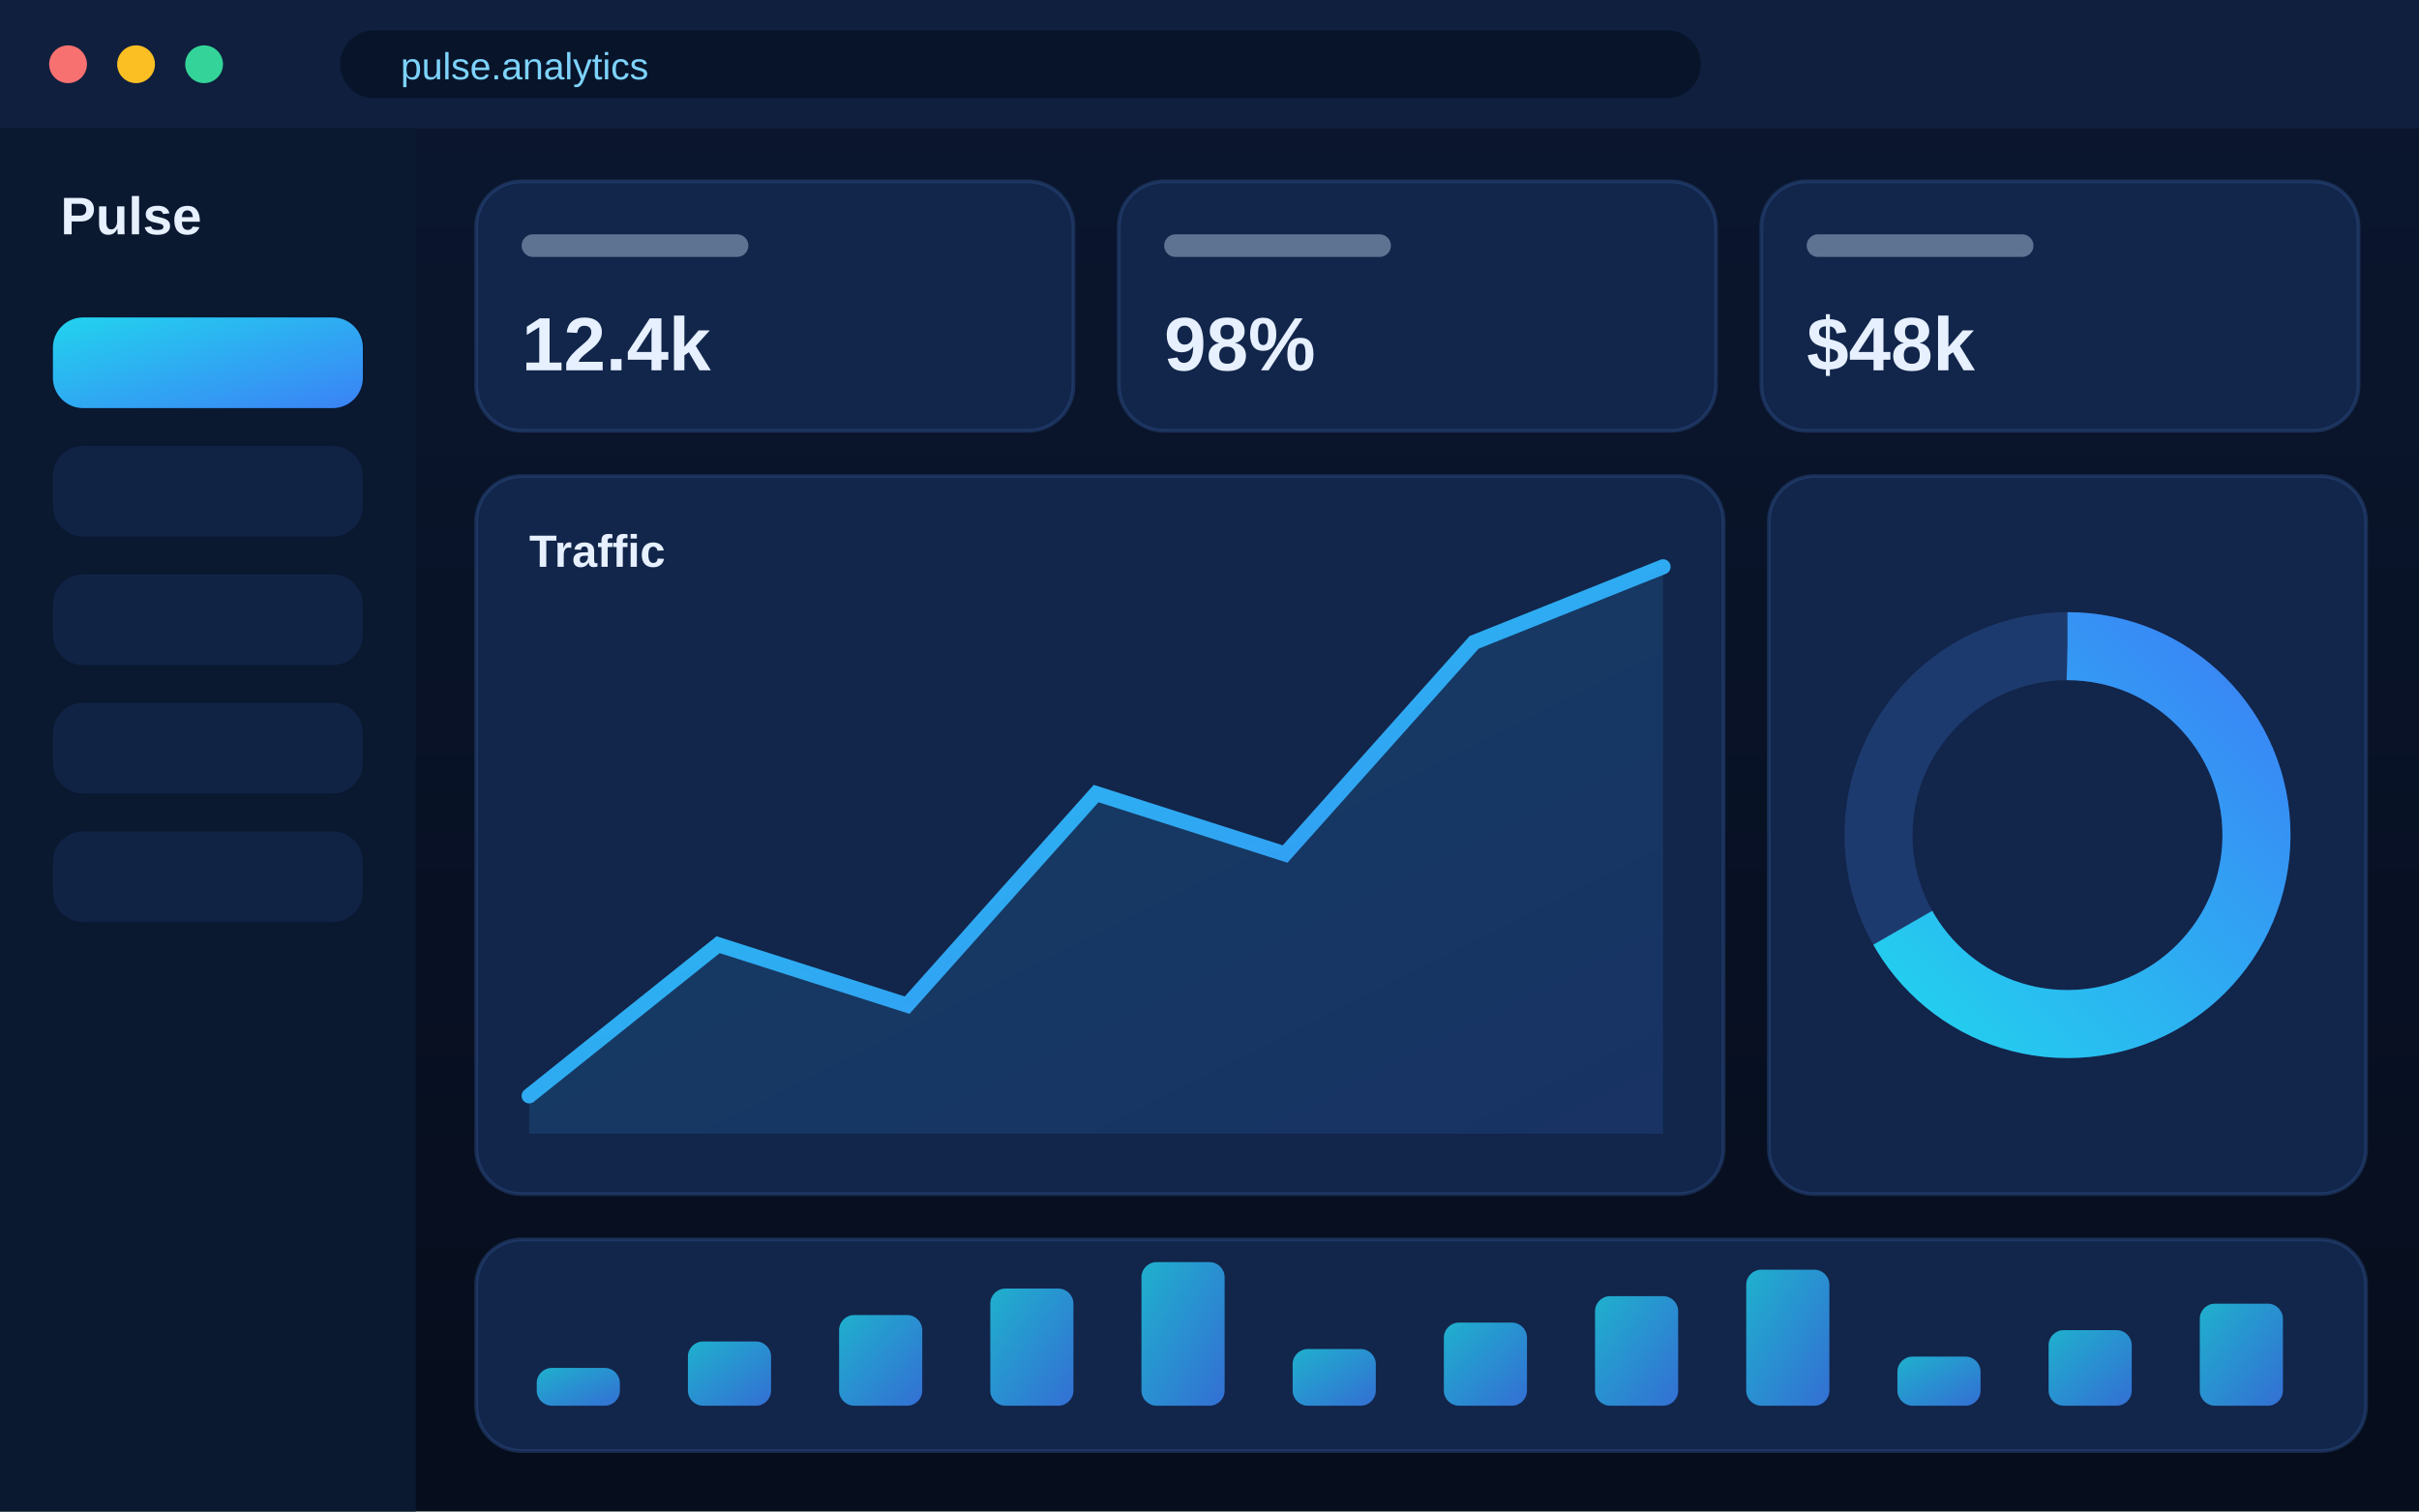
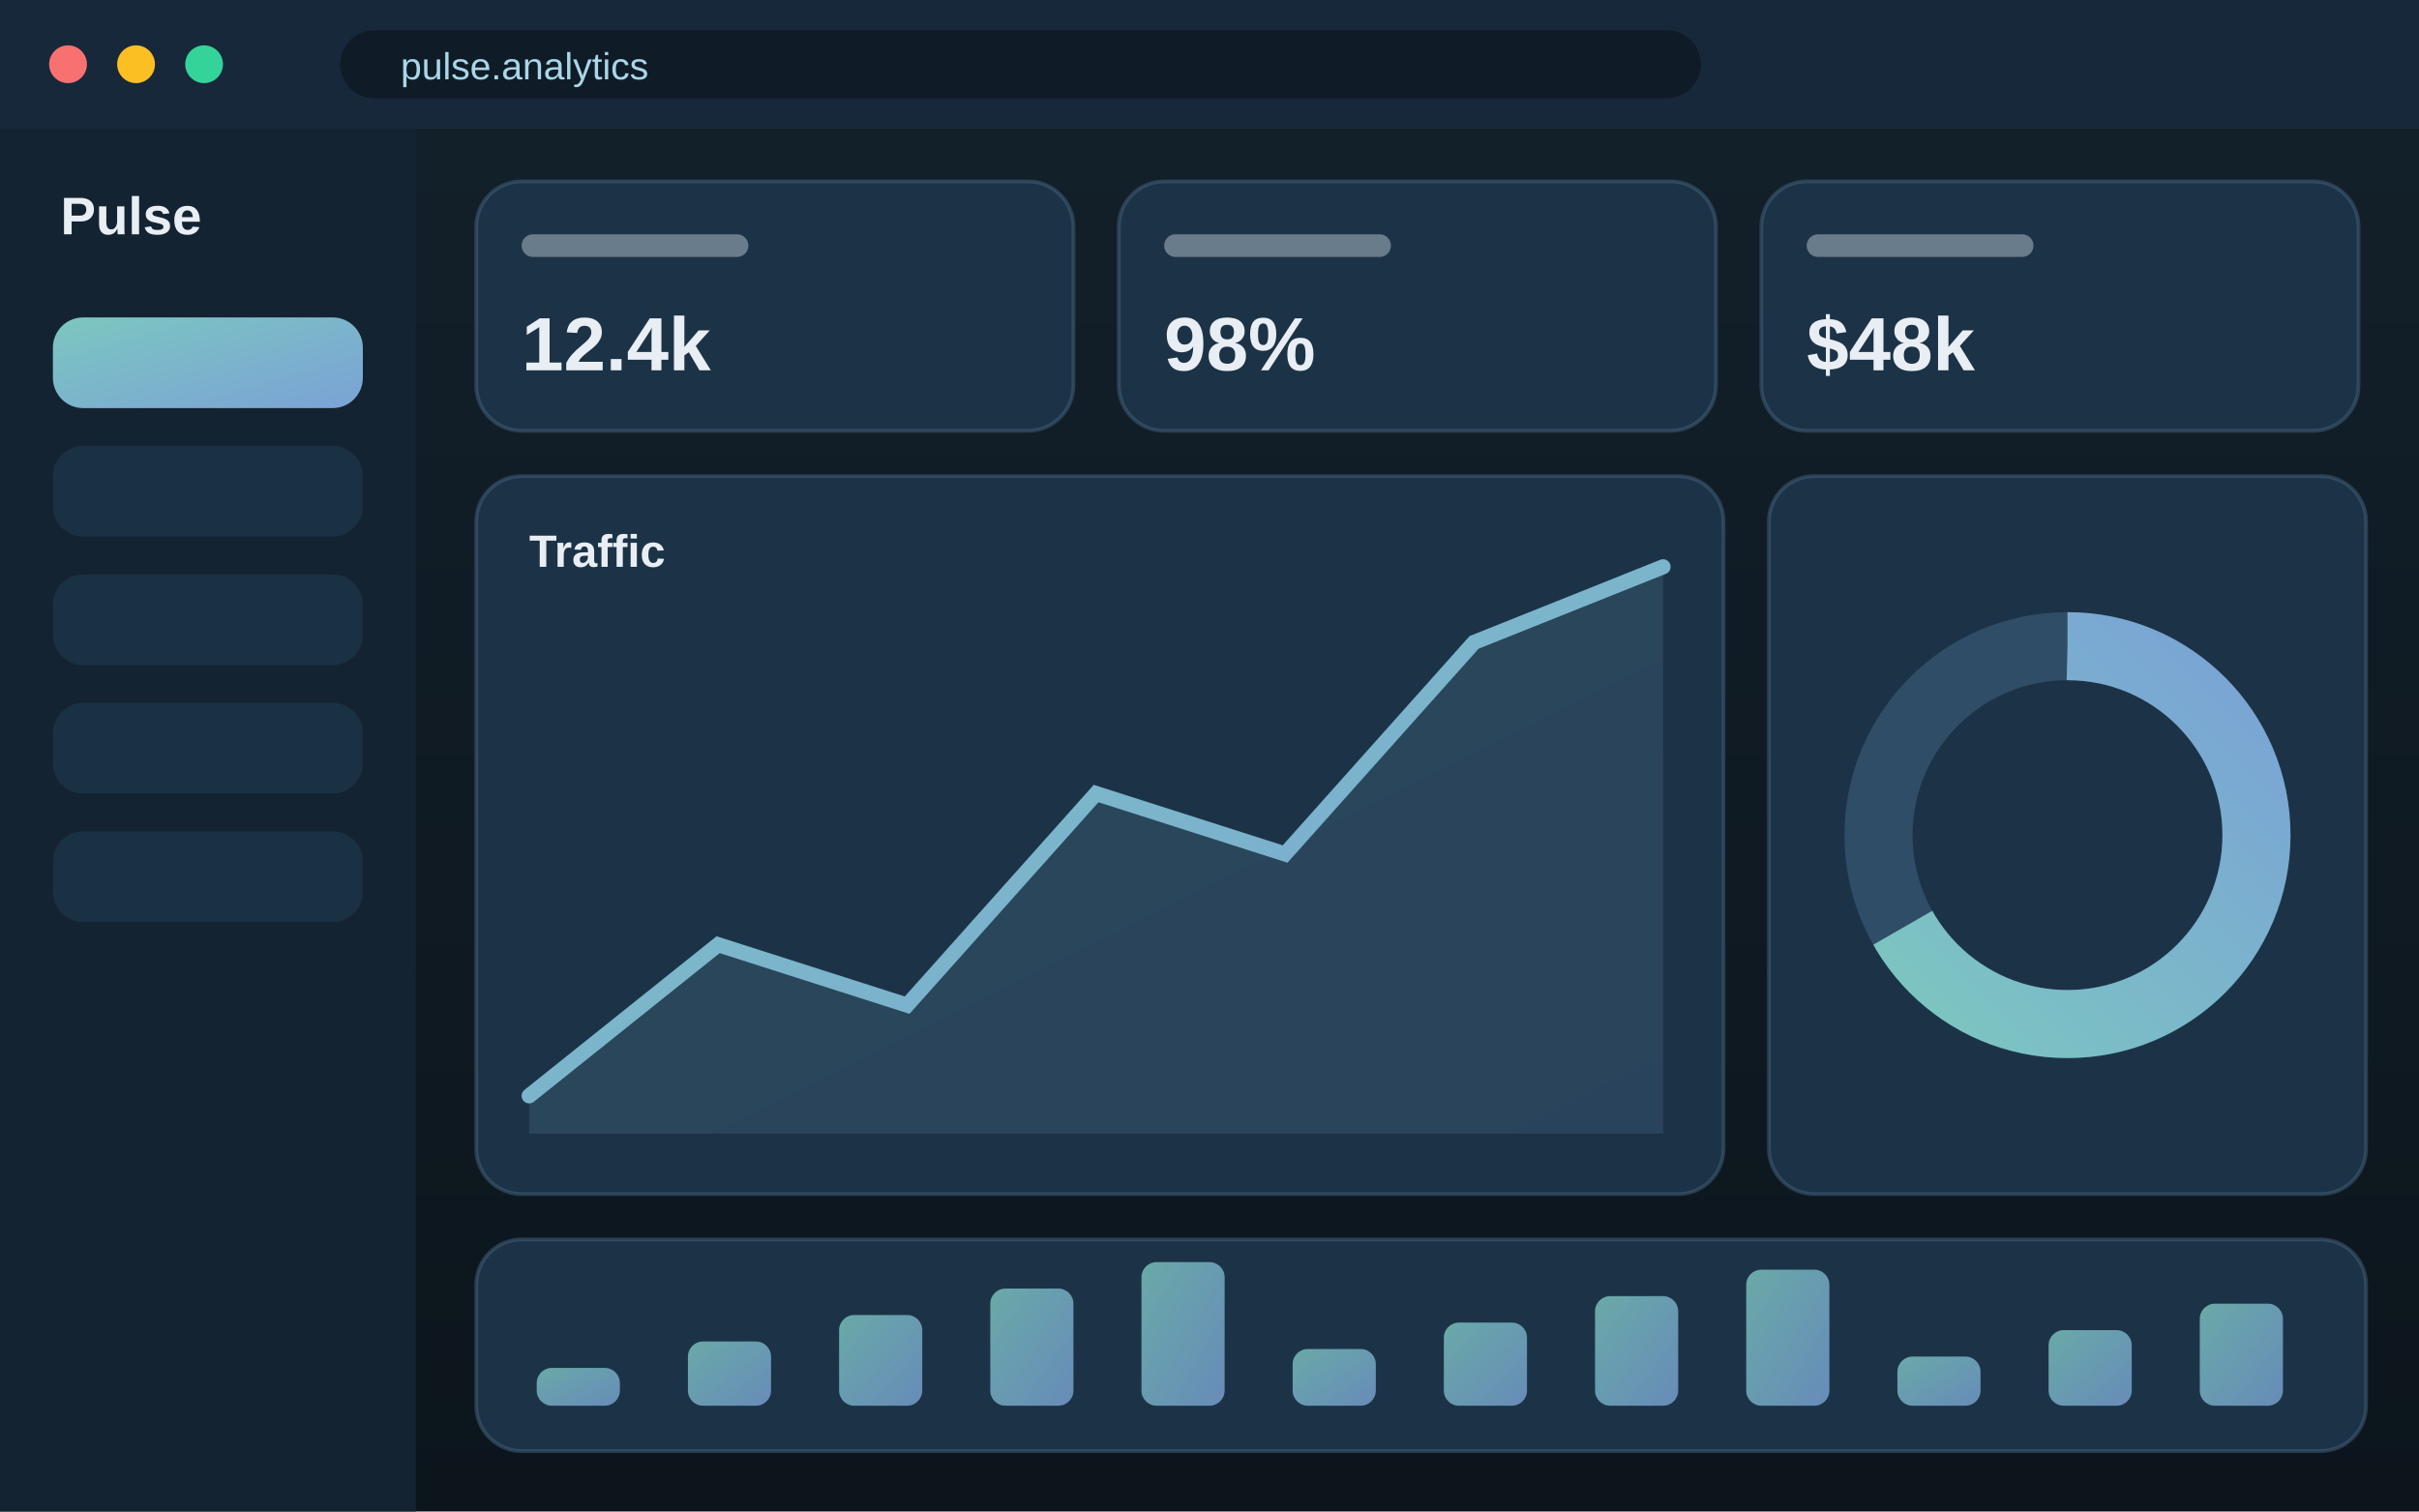
<svg xmlns="http://www.w3.org/2000/svg" viewBox="0 0 640 400" width="640" height="400">
  <defs>
    <linearGradient id="g" x1="0" y1="0" x2="1" y2="1">
-       <stop offset="0" stop-color="#22d3ee" />
-       <stop offset="1" stop-color="#3b82f6" />
+       <stop offset="0" stop-color="#7cc7c0" />
+       <stop offset="1" stop-color="#7aa2d6" />
    </linearGradient>
    <linearGradient id="bg" x1="0" y1="0" x2="0" y2="1">
-       <stop offset="0" stop-color="#0b1730" />
-       <stop offset="1" stop-color="#060d1c" />
+       <stop offset="0" stop-color="#13212b" />
+       <stop offset="1" stop-color="#0c151c" />
    </linearGradient>
  </defs>
  <rect width="640" height="400" fill="url(#bg)" />
-   <rect x="0" y="0" width="640" height="34" fill="#0f1f3d" />
+   <rect x="0" y="0" width="640" height="34" fill="#17283a" />
  <circle cx="18" cy="17" r="5" fill="#f87171" />
  <circle cx="36" cy="17" r="5" fill="#fbbf24" />
  <circle cx="54" cy="17" r="5" fill="#34d399" />
-   <rect x="90" y="8" width="360" height="18" rx="9" fill="#08142a" />
-   <text x="106" y="21" font-family="Segoe UI,Arial" font-size="10" fill="#7dd3fc">pulse.analytics</text>
-   <rect y="34" width="110" height="366" fill="#0a1830" />
-   <text x="16" y="62" font-family="Segoe UI,Arial" font-weight="700" font-size="14" fill="#e6f0ff">Pulse</text>
+   <rect x="90" y="8" width="360" height="18" rx="9" fill="#0f1b26" />
+   <text x="106" y="21" font-family="Segoe UI,Arial" font-size="10" fill="#a9d6e8">pulse.analytics</text>
+   <rect y="34" width="110" height="366" fill="#142332" />
+   <text x="16" y="62" font-family="Segoe UI,Arial" font-weight="700" font-size="14" fill="#e8eef3">Pulse</text>
  <rect x="14" y="84" width="82" height="24" rx="8" fill="url(#g)" opacity="1" />
-   <rect x="14" y="118" width="82" height="24" rx="8" fill="#12254a" opacity="0.8" />
-   <rect x="14" y="152" width="82" height="24" rx="8" fill="#12254a" opacity="0.8" />
-   <rect x="14" y="186" width="82" height="24" rx="8" fill="#12254a" opacity="0.8" />
-   <rect x="14" y="220" width="82" height="24" rx="8" fill="#12254a" opacity="0.8" />
-   <rect x="126" y="48" width="158" height="66" rx="12" fill="#12254a" stroke="#2a4a80" stroke-opacity=".5" />
-   <rect x="138" y="62" width="60" height="6" rx="3" fill="#cfe8ff" opacity="0.4" />
-   <text x="138" y="98" font-family="Segoe UI,Arial" font-weight="700" font-size="20" fill="#e6f0ff">12.4k</text>
-   <rect x="296" y="48" width="158" height="66" rx="12" fill="#12254a" stroke="#2a4a80" stroke-opacity=".5" />
-   <rect x="308" y="62" width="60" height="6" rx="3" fill="#cfe8ff" opacity="0.4" />
-   <text x="308" y="98" font-family="Segoe UI,Arial" font-weight="700" font-size="20" fill="#e6f0ff">98%</text>
-   <rect x="466" y="48" width="158" height="66" rx="12" fill="#12254a" stroke="#2a4a80" stroke-opacity=".5" />
-   <rect x="478" y="62" width="60" height="6" rx="3" fill="#cfe8ff" opacity="0.4" />
-   <text x="478" y="98" font-family="Segoe UI,Arial" font-weight="700" font-size="20" fill="#e6f0ff">$48k</text>
-   <rect x="126" y="126" width="330" height="190" rx="12" fill="#12254a" stroke="#2a4a80" stroke-opacity=".5" />
+   <rect x="14" y="118" width="82" height="24" rx="8" fill="#1c3347" opacity="0.8" />
+   <rect x="14" y="152" width="82" height="24" rx="8" fill="#1c3347" opacity="0.8" />
+   <rect x="14" y="186" width="82" height="24" rx="8" fill="#1c3347" opacity="0.8" />
+   <rect x="14" y="220" width="82" height="24" rx="8" fill="#1c3347" opacity="0.8" />
+   <rect x="126" y="48" width="158" height="66" rx="12" fill="#1c3347" stroke="#44647f" stroke-opacity=".5" />
+   <rect x="138" y="62" width="60" height="6" rx="3" fill="#dbe8ef" opacity="0.4" />
+   <text x="138" y="98" font-family="Segoe UI,Arial" font-weight="700" font-size="20" fill="#e8eef3">12.4k</text>
+   <rect x="296" y="48" width="158" height="66" rx="12" fill="#1c3347" stroke="#44647f" stroke-opacity=".5" />
+   <rect x="308" y="62" width="60" height="6" rx="3" fill="#dbe8ef" opacity="0.4" />
+   <text x="308" y="98" font-family="Segoe UI,Arial" font-weight="700" font-size="20" fill="#e8eef3">98%</text>
+   <rect x="466" y="48" width="158" height="66" rx="12" fill="#1c3347" stroke="#44647f" stroke-opacity=".5" />
+   <rect x="478" y="62" width="60" height="6" rx="3" fill="#dbe8ef" opacity="0.4" />
+   <text x="478" y="98" font-family="Segoe UI,Arial" font-weight="700" font-size="20" fill="#e8eef3">$48k</text>
+   <rect x="126" y="126" width="330" height="190" rx="12" fill="#1c3347" stroke="#44647f" stroke-opacity=".5" />
  <polyline points="140,290 190,250 240,266 290,210 340,226 390,170 440,150" fill="none" stroke="url(#g)" stroke-width="4" stroke-linecap="round" />
  <polyline points="140,290 190,250 240,266 290,210 340,226 390,170 440,150 440,300 140,300" fill="url(#g)" opacity=".15" />
-   <text x="140" y="150" font-family="Segoe UI,Arial" font-weight="700" font-size="12" fill="#e6f0ff">Traffic</text>
-   <rect x="468" y="126" width="158" height="190" rx="12" fill="#12254a" stroke="#2a4a80" stroke-opacity=".5" />
-   <circle cx="547" cy="221" r="50" fill="none" stroke="#1d3a6e" stroke-width="18" />
+   <text x="140" y="150" font-family="Segoe UI,Arial" font-weight="700" font-size="12" fill="#e8eef3">Traffic</text>
+   <rect x="468" y="126" width="158" height="190" rx="12" fill="#1c3347" stroke="#44647f" stroke-opacity=".5" />
+   <circle cx="547" cy="221" r="50" fill="none" stroke="#2f4d66" stroke-width="18" />
  <circle cx="547" cy="221" r="50" fill="none" stroke="url(#g)" stroke-width="18" stroke-dasharray="210 314" transform="rotate(-90 547 221)" />
-   <rect x="126" y="328" width="500" height="56" rx="12" fill="#12254a" stroke="#2a4a80" stroke-opacity=".5" />
+   <rect x="126" y="328" width="500" height="56" rx="12" fill="#1c3347" stroke="#44647f" stroke-opacity=".5" />
  <rect x="142" y="362" width="22" height="10" rx="4" fill="url(#g)" opacity=".8" />
  <rect x="182" y="355" width="22" height="17" rx="4" fill="url(#g)" opacity=".8" />
  <rect x="222" y="348" width="22" height="24" rx="4" fill="url(#g)" opacity=".8" />
  <rect x="262" y="341" width="22" height="31" rx="4" fill="url(#g)" opacity=".8" />
  <rect x="302" y="334" width="22" height="38" rx="4" fill="url(#g)" opacity=".8" />
  <rect x="342" y="357" width="22" height="15" rx="4" fill="url(#g)" opacity=".8" />
  <rect x="382" y="350" width="22" height="22" rx="4" fill="url(#g)" opacity=".8" />
  <rect x="422" y="343" width="22" height="29" rx="4" fill="url(#g)" opacity=".8" />
  <rect x="462" y="336" width="22" height="36" rx="4" fill="url(#g)" opacity=".8" />
  <rect x="502" y="359" width="22" height="13" rx="4" fill="url(#g)" opacity=".8" />
  <rect x="542" y="352" width="22" height="20" rx="4" fill="url(#g)" opacity=".8" />
  <rect x="582" y="345" width="22" height="27" rx="4" fill="url(#g)" opacity=".8" />
</svg>
